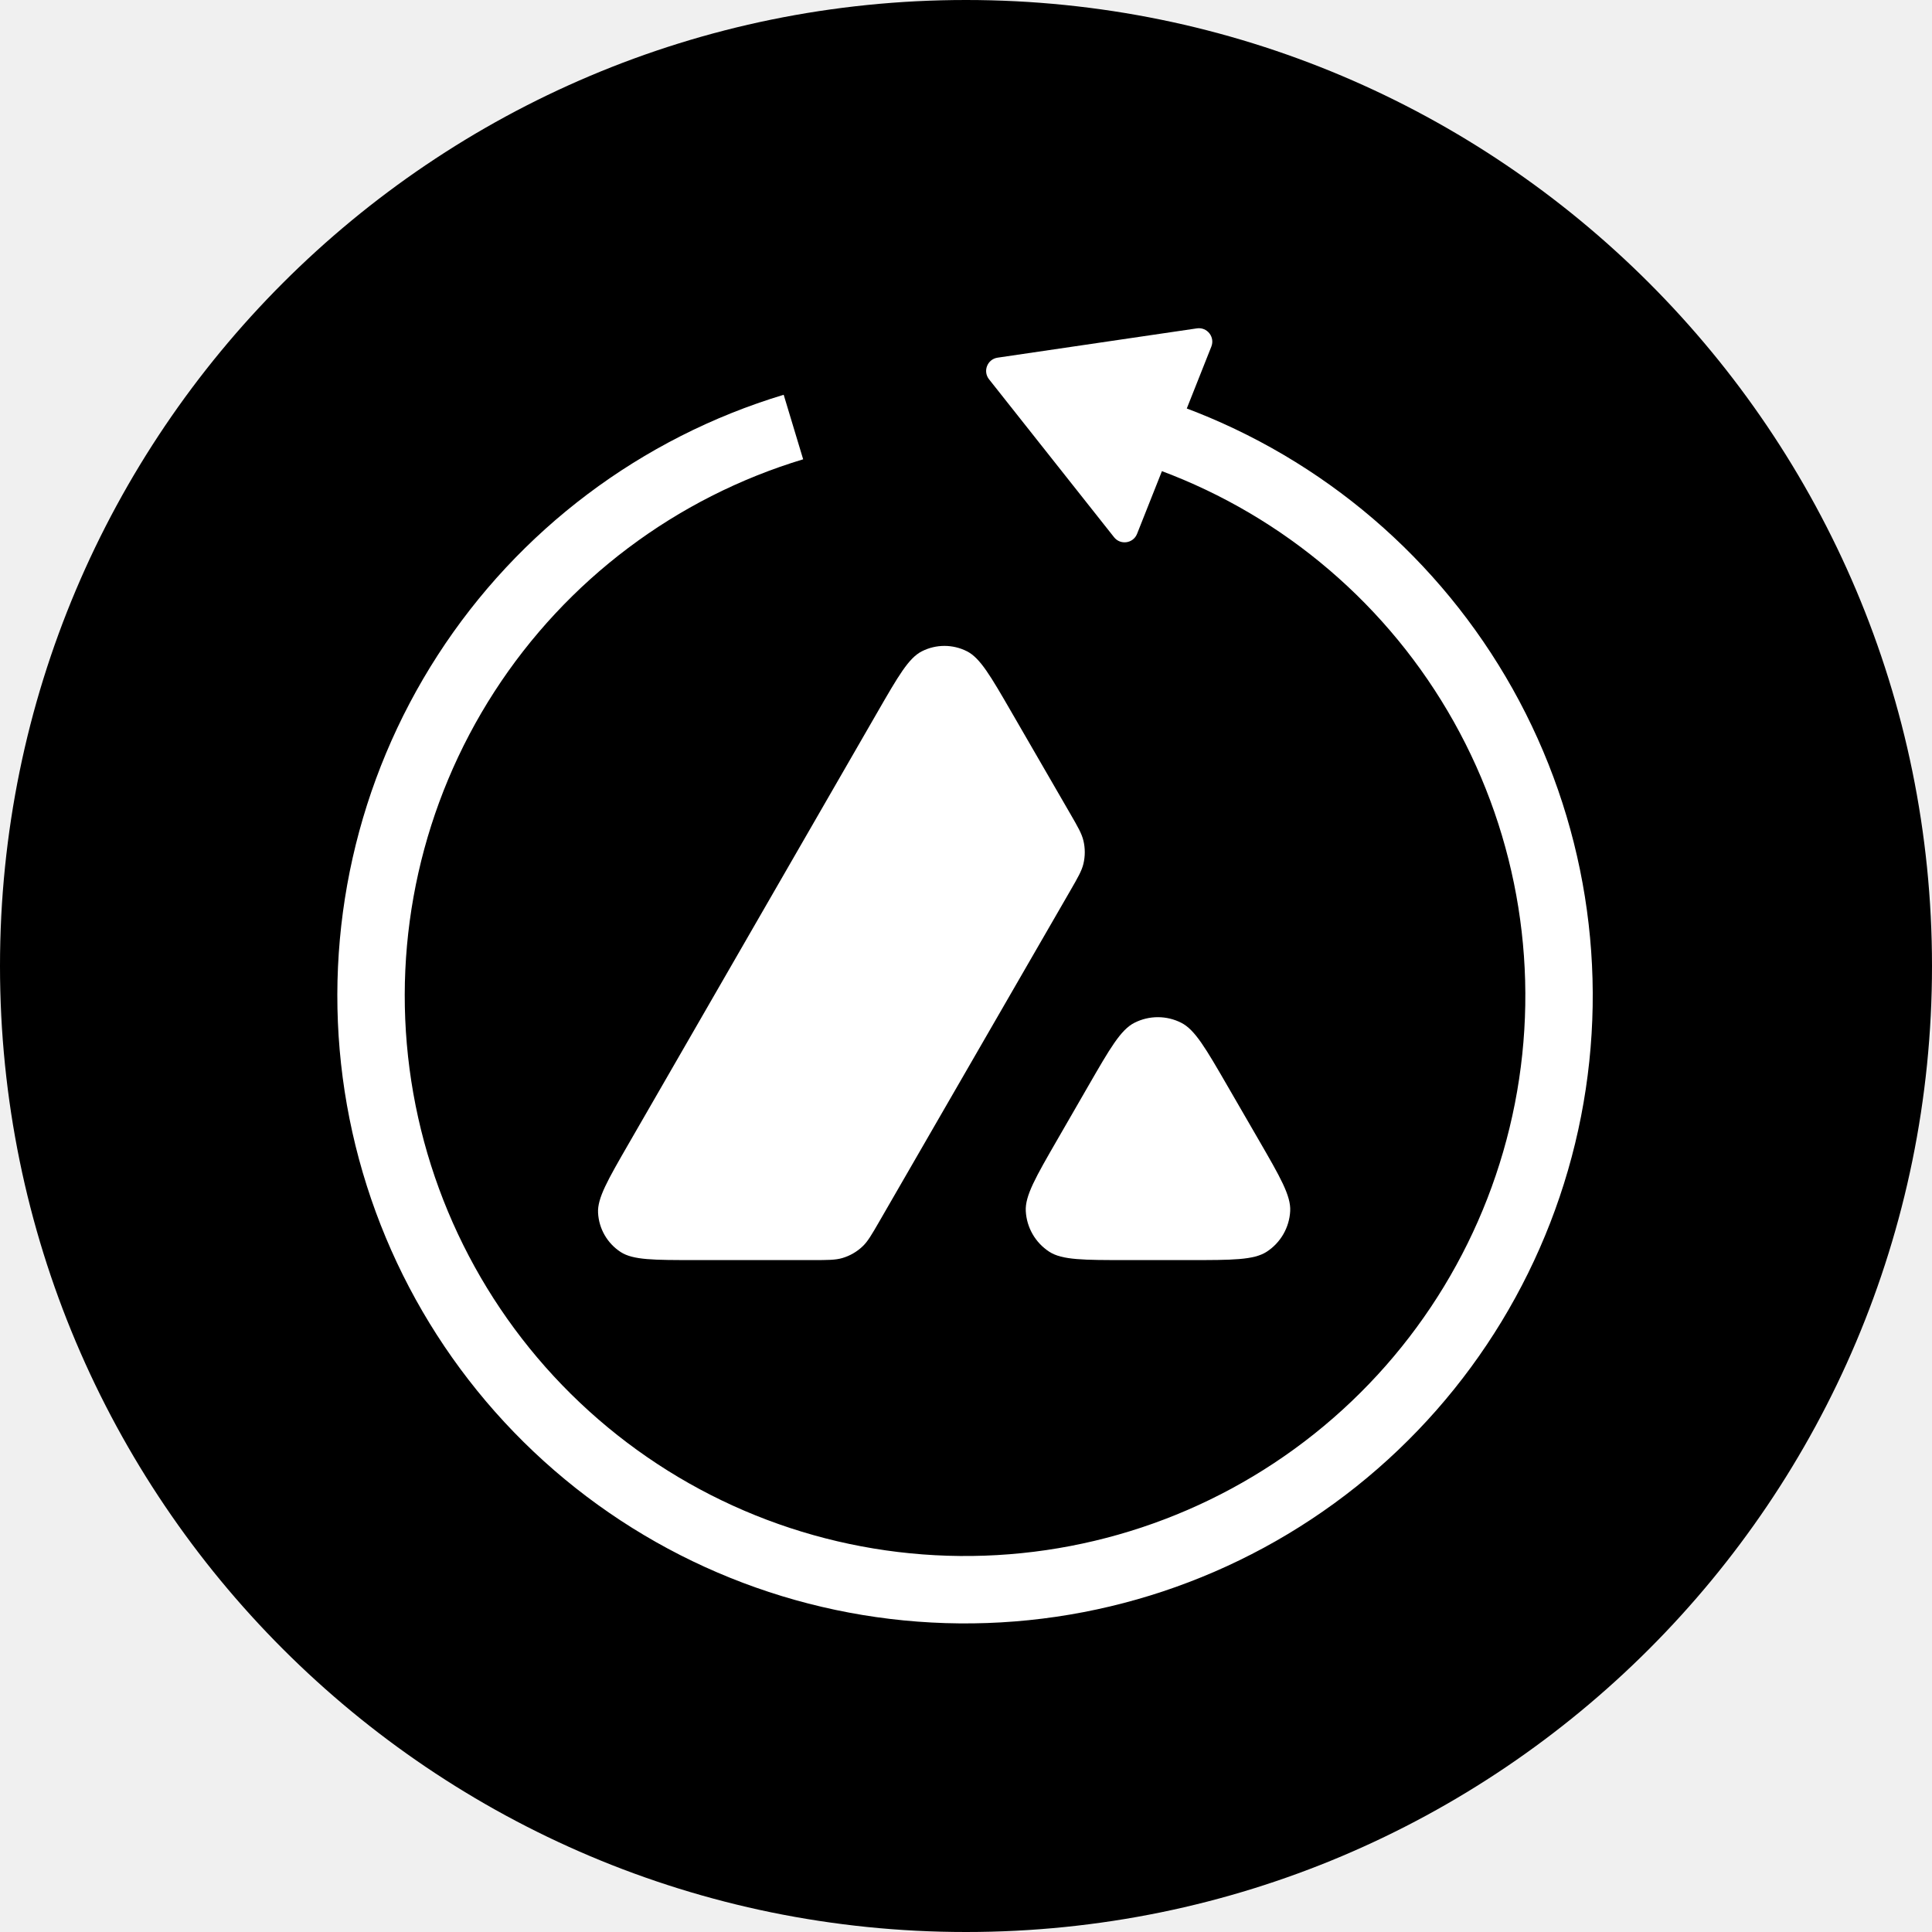
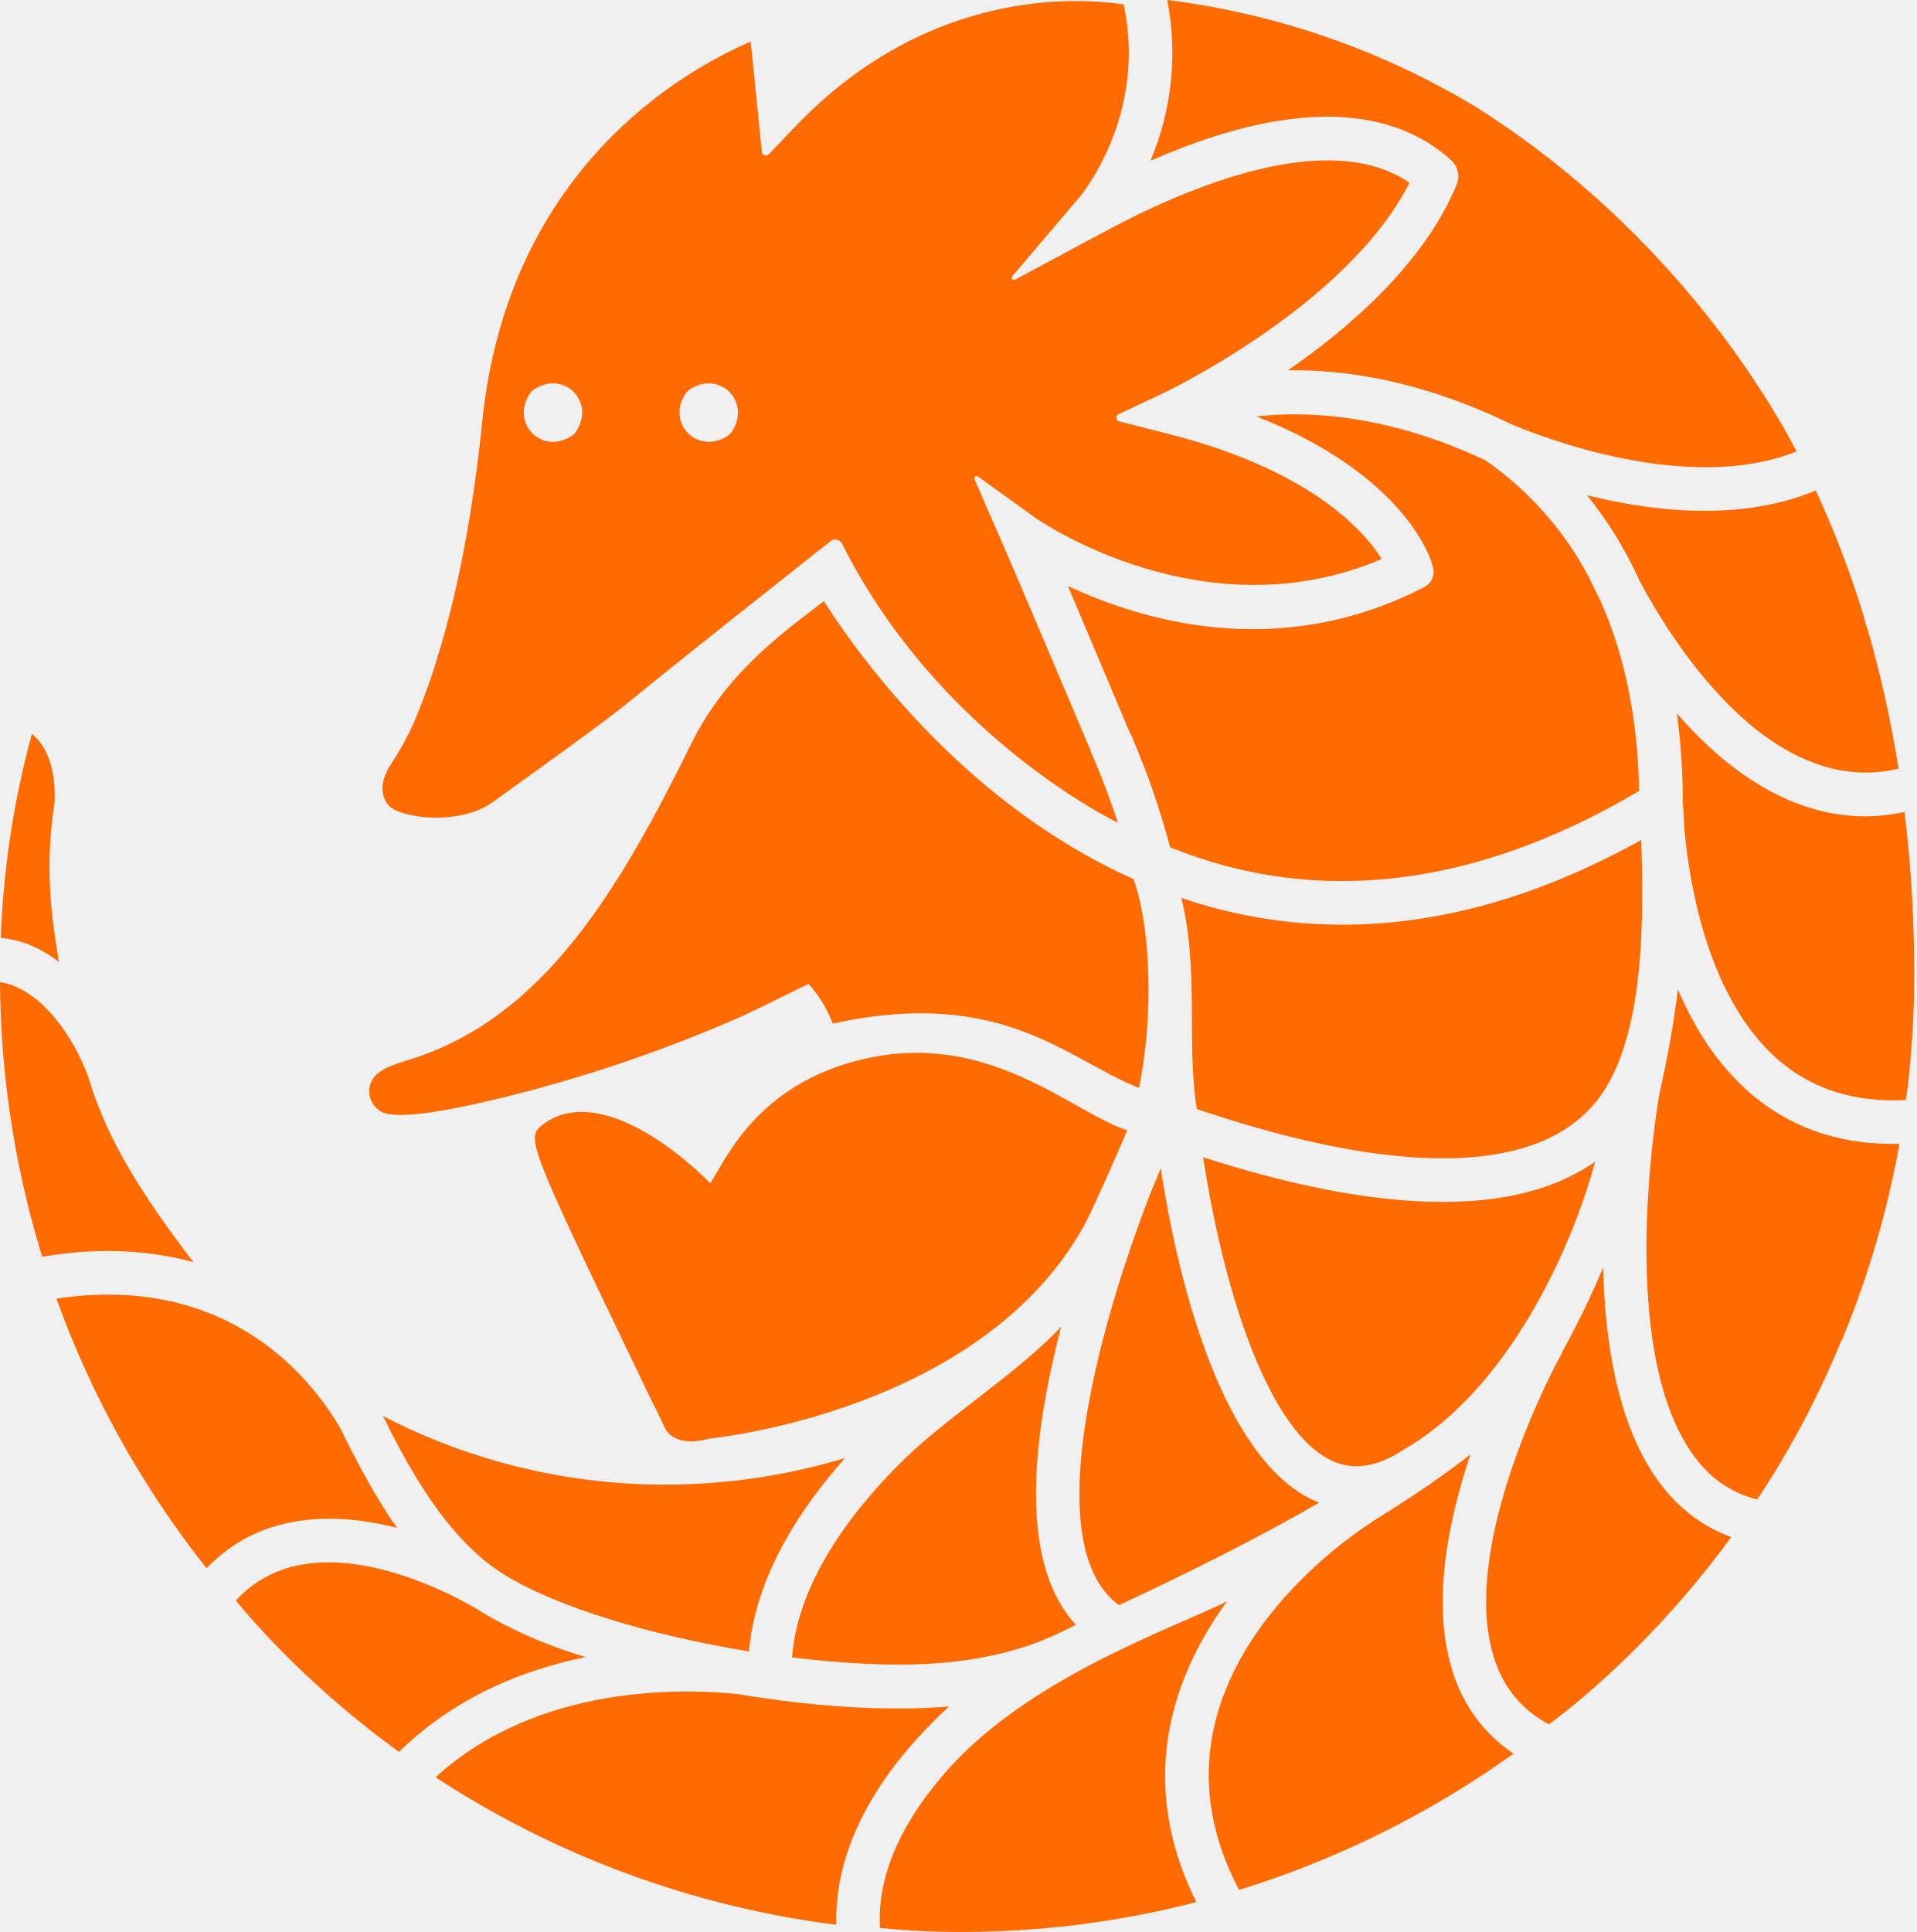
- <svg xmlns="http://www.w3.org/2000/svg" width="1008" height="1008" viewBox="0 0 1008 1008" fill="none">
-   <rect width="1008" height="1008" rx="504" fill="black" />
-   <mask id="path-2-inside-1" fill="white">
-     <path d="M408.879 205.967C334.503 228.412 270.529 276.568 228.382 341.831C186.235 407.094 168.662 485.215 178.801 562.24C188.94 639.265 226.13 710.177 283.729 762.311C341.329 814.445 415.585 844.404 493.237 846.839C570.888 849.274 646.876 824.025 707.628 775.602C768.38 727.179 809.94 658.736 824.884 582.497C839.828 506.259 827.183 427.191 789.208 359.415C751.233 291.64 690.401 239.571 617.577 212.51L605.327 245.475C670.331 269.63 724.632 316.107 758.529 376.605C792.426 437.103 803.713 507.681 790.374 575.733C777.035 643.785 739.937 704.878 685.709 748.102C631.48 791.325 563.652 813.863 494.339 811.69C425.026 809.516 358.742 782.774 307.328 736.238C255.914 689.702 222.717 626.404 213.667 557.65C204.617 488.896 220.303 419.164 257.924 360.909C295.545 302.654 352.65 259.669 419.04 239.634L408.879 205.967Z" />
-   </mask>
-   <path d="M408.879 205.967C334.503 228.412 270.529 276.568 228.382 341.831C186.235 407.094 168.662 485.215 178.801 562.24C188.94 639.265 226.13 710.177 283.729 762.311C341.329 814.445 415.585 844.404 493.237 846.839C570.888 849.274 646.876 824.025 707.628 775.602C768.38 727.179 809.94 658.736 824.884 582.497C839.828 506.259 827.183 427.191 789.208 359.415C751.233 291.64 690.401 239.571 617.577 212.51L605.327 245.475C670.331 269.63 724.632 316.107 758.529 376.605C792.426 437.103 803.713 507.681 790.374 575.733C777.035 643.785 739.937 704.878 685.709 748.102C631.48 791.325 563.652 813.863 494.339 811.69C425.026 809.516 358.742 782.774 307.328 736.238C255.914 689.702 222.717 626.404 213.667 557.65C204.617 488.896 220.303 419.164 257.924 360.909C295.545 302.654 352.65 259.669 419.04 239.634L408.879 205.967Z" stroke="white" stroke-width="246" mask="url(#path-2-inside-1)" />
-   <path d="M423.88 657.433H362.749C341.116 657.433 330.3 657.433 323.842 653.241C316.864 648.711 312.475 641.115 312.035 632.806C311.629 625.118 317.031 615.748 327.834 597.006L457.854 371.463C468.663 352.712 474.068 343.336 480.927 339.835C488.339 336.052 497.115 336.046 504.533 339.818C511.397 343.309 516.816 352.676 527.652 371.411L527.652 371.411L558.341 424.466C562.359 431.412 564.367 434.885 565.25 438.552C566.211 442.544 566.213 446.707 565.255 450.7C564.376 454.369 562.37 457.843 558.358 464.793L458.782 637.282C454.773 644.225 452.769 647.697 450.034 650.292C447.058 653.117 443.455 655.197 439.521 656.363C435.906 657.433 431.898 657.433 423.88 657.433Z" fill="white" />
-   <path d="M620.432 657.437H587.859C565.391 657.437 554.157 657.437 547.45 653.083C540.203 648.378 535.645 640.489 535.19 631.86C534.769 623.875 540.381 614.143 551.606 594.68L567.866 566.486C579.091 547.022 584.703 537.289 591.825 533.655C599.522 529.727 608.634 529.721 616.336 533.638C623.463 537.262 629.09 546.986 640.342 566.434L656.656 594.629C667.924 614.104 673.558 623.841 673.145 631.832C672.698 640.467 668.143 648.366 660.892 653.078C654.182 657.437 642.932 657.437 620.432 657.437Z" fill="white" />
-   <path d="M624.479 171.324C629.81 170.541 633.991 175.822 632.004 180.831L593.246 278.535C591.259 283.544 584.595 284.524 581.251 280.298L516.015 197.881C512.671 193.656 515.155 187.395 520.486 186.611L624.479 171.324Z" fill="white" />
+ <svg xmlns="http://www.w3.org/2000/svg" fill="#FF6B00" viewBox="0 0 384 387">
+   <path d="M76.7 283.63c.88 1.61 1.43 2.79 1.67 3.31 5.57 10.82 12.41 21.72 21.76 27.9l.91.59c10.58 6.53 29.52 12.21 49.01 15.36 1.3-15.06 10.3-28.68 19.24-38.72a125.25 125.25 0 01-36 5.32 122.63 122.63 0 01-56.6-13.76zM225.8 226.4c-11.1-3.57-27.75-20.24-53.04-14.2-20.84 4.98-27.11 19.52-30.43 24.82-7.77-7.67-16.03-12.87-22.88-14.03-5.2-.89-8.62.7-10.57 2.17-3.55 2.7-3.64 2.8 19.97 51.89l1.97 4.09c.03.07.08.13.13.2l2.12 4.38s1.36 4.59 9.2 2.42c0 0 54.34-5.2 75-42.8 1.77-3.21 8.62-18.9 8.53-18.93zM10.93 160.78c.16-3.15-.04-10.16-4.55-13.77a180.62 180.62 0 00-6.22 40.86c3.64.33 7.63 1.7 11.64 4.83-1-6.5-3.15-17.48-.87-31.92zM215.55 325.47c-8.87-9.6-10.38-27.57-4.44-53.62a247 247 0 011.48-6.1c-8.42 9.04-22.48 17.88-31.13 26.25-9.56 9.25-21.62 24.08-22.77 40 10.2 1.23 20.22 1.81 28.96 1.17 16.78-1.24 24.87-6.34 27.9-7.7zM317.95 99.2a78.5 78.5 0 0110.5 17.1c6.05 11.4 25.81 43.88 51.91 37.67-1.42-9.01-3.43-18.31-6.15-27.73-.2-.55-.38-1.1-.59-1.66l.1-.03a197.34 197.34 0 00-9.94-26.3c-14.99 6.27-32.6 4.25-45.83.96zM290.73 32.1a4.37 4.37 0 011.1 4.9c-6.47 15.62-21.2 28.47-33.79 37.17 11.54-.17 26.81 2.1 44.7 10.79 5.7 2.42 35.5 14.18 57.19 5.46-.06-.12-.15-.26-.2-.4-.44-.84-.9-1.67-1.36-2.5-7.3-13.19-26.72-43.26-62.37-65.9A157.4 157.4 0 00233.85 0a55.43 55.43 0 01-3.36 32.2c33.3-14.62 51.03-8.5 60.24-.1zM224.17 321.53c16.33-7.59 29.5-14.41 40.11-20.52-.87-.36-1.69-.73-2.43-1.14-16.19-8.85-25.24-39.29-29.31-65.88a96.03 96.03 0 01-1.84 4.48c-2.82 7.22-7.8 20.93-11.09 35.42-7.06 31-1.75 43.08 4.56 47.64zM328.8 168.26c-20.33 11.3-40.36 16.97-59.87 16.97a99.47 99.47 0 01-32.26-5.37c3.61 14.48.98 29.08 3.1 42.28 1 .34 2 .69 3.01 1 29.99 9.83 53.28 11.54 67.35 4.94 4.04-1.89 7.3-4.45 9.87-7.7 9.86-12.4 9.26-38.28 8.8-52.12z" />
+   <path d="M281.68 290.06l.02.03c20.9-12.33 33.46-40.81 37.87-57.4a38.58 38.58 0 01-5.74 3.31c-7.2 3.38-15.7 4.76-24.8 4.76-15.48 0-32.66-4-47.99-8.95 3.92 25.62 12.46 53.53 25 60.39 4.7 2.56 9.8 1.86 15.64-2.14zM234.41 169.72a97.39 97.39 0 0010.93 3.68c26.4 7.04 54.32 2.02 83.05-14.97-.29-15.86-3.39-28.45-7.9-38.42-1.22-2.33-1.88-3.8-1.96-3.99h.01a66.18 66.18 0 00-20.94-23.81c-19.5-9.16-35.46-9.96-45.9-8.8 29.86 11.74 34.95 28.65 35.18 29.47l.2.7c.46 1.6-.28 3.28-1.77 4.03l-.65.33c-28.7 14.53-55.87 6.4-70.7-.55 4.37 10.32 10.16 24.12 12.42 29.46l.06-.03c.93 2.13 1.83 4.35 2.72 6.64l.06.13a158.66 158.66 0 015.2 16.13zM331.73 295.97c-7.68-11.08-10.2-27.2-10.56-42.04a178.94 178.94 0 01-8.1 16.71l.02.02c-.41.9-.89 1.8-1.43 2.72-4.47 8.76-18.86 39.46-12.18 59.18a21.98 21.98 0 0010.84 12.84c5.42-4 21.17-16.52 36.52-37.51-6.05-2.2-11.13-6.17-15.1-11.92zM38.75 252.84c-9.92-12.98-17.08-24.18-20.69-35.95C16.08 210.4 9.4 198.22 0 196.72c.13 19.12 3.09 37.6 8.46 55.02 11.77-2 21.82-1.24 30.29 1.1z" />
+   <path d="M291.2 335.34c-4.56-13.5-1.18-30.38 3.4-44.03-2.44 1.94-5.14 3.9-8.02 5.9l.03.04c-.48.32-.94.61-1.41.9a245.86 245.86 0 01-10.26 6.62l.03.05c-2.06 1.26-49.26 31.12-26.73 73.75a191.34 191.34 0 0054.98-27.3 30.36 30.36 0 01-12.02-15.93zM381.55 162.64c-2.63.57-5.26.88-7.88.88-12.97 0-25.8-6.95-37.63-20.5l-.1-.12c.8 5.67 1.2 11.62 1.2 17.82.14 1.83.25 3.67.33 5.49.93 10.4 4.54 33.49 18.55 45.88 6.85 6.05 15.5 8.8 25.77 8.25l.26-1.37c.96-7.76 1.45-15.65 1.45-23.65.02-9.87-.5-20.93-1.95-32.68z" />
+   <path d="M350.23 218.6c-6.37-5.64-10.89-12.92-14.07-20.41-.9 7.29-2.19 14.29-3.73 20.97-1.13 6.72-7.89 51.13 6.48 71.84 3.43 4.97 7.76 8.02 13.14 9.36a183.35 183.35 0 0016.87-31.87l.06.03a190.2 190.2 0 0011.56-39.4c-11.88.3-22.06-3.22-30.3-10.51zM79.53 306.06c-4.38-6.28-8.02-13.16-11.23-19.74-5.48-9.56-22.06-31.43-57-26.2 7.1 19.7 17.32 37.9 30.08 54.03 10.44-11 25.13-11.44 38.15-8.1zM190.12 341.83c-12.75 1.06-27.7-.03-42.18-2.47-10.58-1.12-40.06-2.22-60.68 16.65a190.5 190.5 0 0080.29 29.55c-.35-12.84 5.6-26.1 17.45-38.65a93.57 93.57 0 015.12-5.08zM95.93 322.53c-4.8-2.88-33.28-18.82-48.67-1.92 4.27 5.23 15.27 17.67 32.66 30.32 11.34-11.06 24.98-16.5 37.44-19-12.84-3.75-21.2-9.25-21.43-9.4zM245.83 320.76c-10.75 5.4-39.71 15.2-56.29 34.11-7.42 8.48-13.93 19.32-13.24 31.31 5.85.64 19.24 1.6 36.72-.3l2.57-.3 1.05-.13c7.83-1.01 15.52-2.5 23.03-4.44-12.21-24.6-4.57-45.5 6.16-60.25zM75.82 222.3c.54.43 1.47 1.04 4.48 1.04 3.63 0 10.26-.9 22.88-4.1a293.21 293.21 0 0045.6-15.73c2.03-.94 7.2-3.46 13.2-6.43a24.9 24.9 0 014.86 7.95c34.1-7.46 47.07 7.35 61.35 12.88 2.92-13.93 2.44-32.17-1.11-41.82-33.14-14.8-54.25-43.52-62.04-55.67-7.8 6.05-19.41 14.13-26.47 28.4-14.35 29.02-29.5 55.12-56.55 63.43-4.63 1.42-7.64 2.57-8.03 5.92a4.63 4.63 0 001.83 4.13z" />
+   <path d="M98.75 160.65c7.9-5.7 22.16-15.87 27.16-19.97 9.06-7.46 34.16-27.28 40.49-32.29.75-.6 1.86-.33 2.3.53 19.56 38.9 55.25 55.87 55.25 55.87a160.14 160.14 0 00-5.52-14.48l.05-.01-7.48-17.64-4.74-11.14a1659.2 1659.2 0 00-5.34-12.49l-5.69-13.02c-.19-.44.3-.83.7-.56l11.54 8.3c.34.25 33.63 23.5 69.34 8.22-3.62-5.76-14.3-17.84-42.85-25.09l-9.73-2.47c-.7-.18-.79-1.14-.13-1.44l9.08-4.28c.38-.18 36.8-17.54 49.2-42.08-16.3-11.17-44.75 1.03-60.77 9.62l-18.27 9.8c-.44.24-.87-.3-.55-.68l13.43-15.79c.57-.68 13.63-16.55 8.9-38.66-8.88-1.37-39.09-3.48-65.77 24.43l-5.32 5.57a.81.81 0 01-1.4-.48L150.4 8.34c-13.33 5.7-48.56 25.43-53.77 75.96-1.84 17.98-4.75 33.42-8.73 46.55l-.03-.01-.52 1.85a138.6 138.6 0 01-4.53 12.3 59.12 59.12 0 01-4.42 7.96c-2.93 4.38-1.62 7.3-.41 8.51 2.37 2.42 14.05 4.02 20.76-.81zm39.53-82.7c5.92-3.8 12.2 2.48 8.41 8.4-.25.4-.6.75-.99 1-5.92 3.8-12.21-2.5-8.41-8.42.25-.39.6-.72.99-.99zm-31.2 0c5.92-3.8 12.2 2.48 8.4 8.4-.24.4-.6.75-.99 1-5.92 3.8-12.2-2.5-8.4-8.42.25-.39.59-.72.98-.99z" />
</svg>
